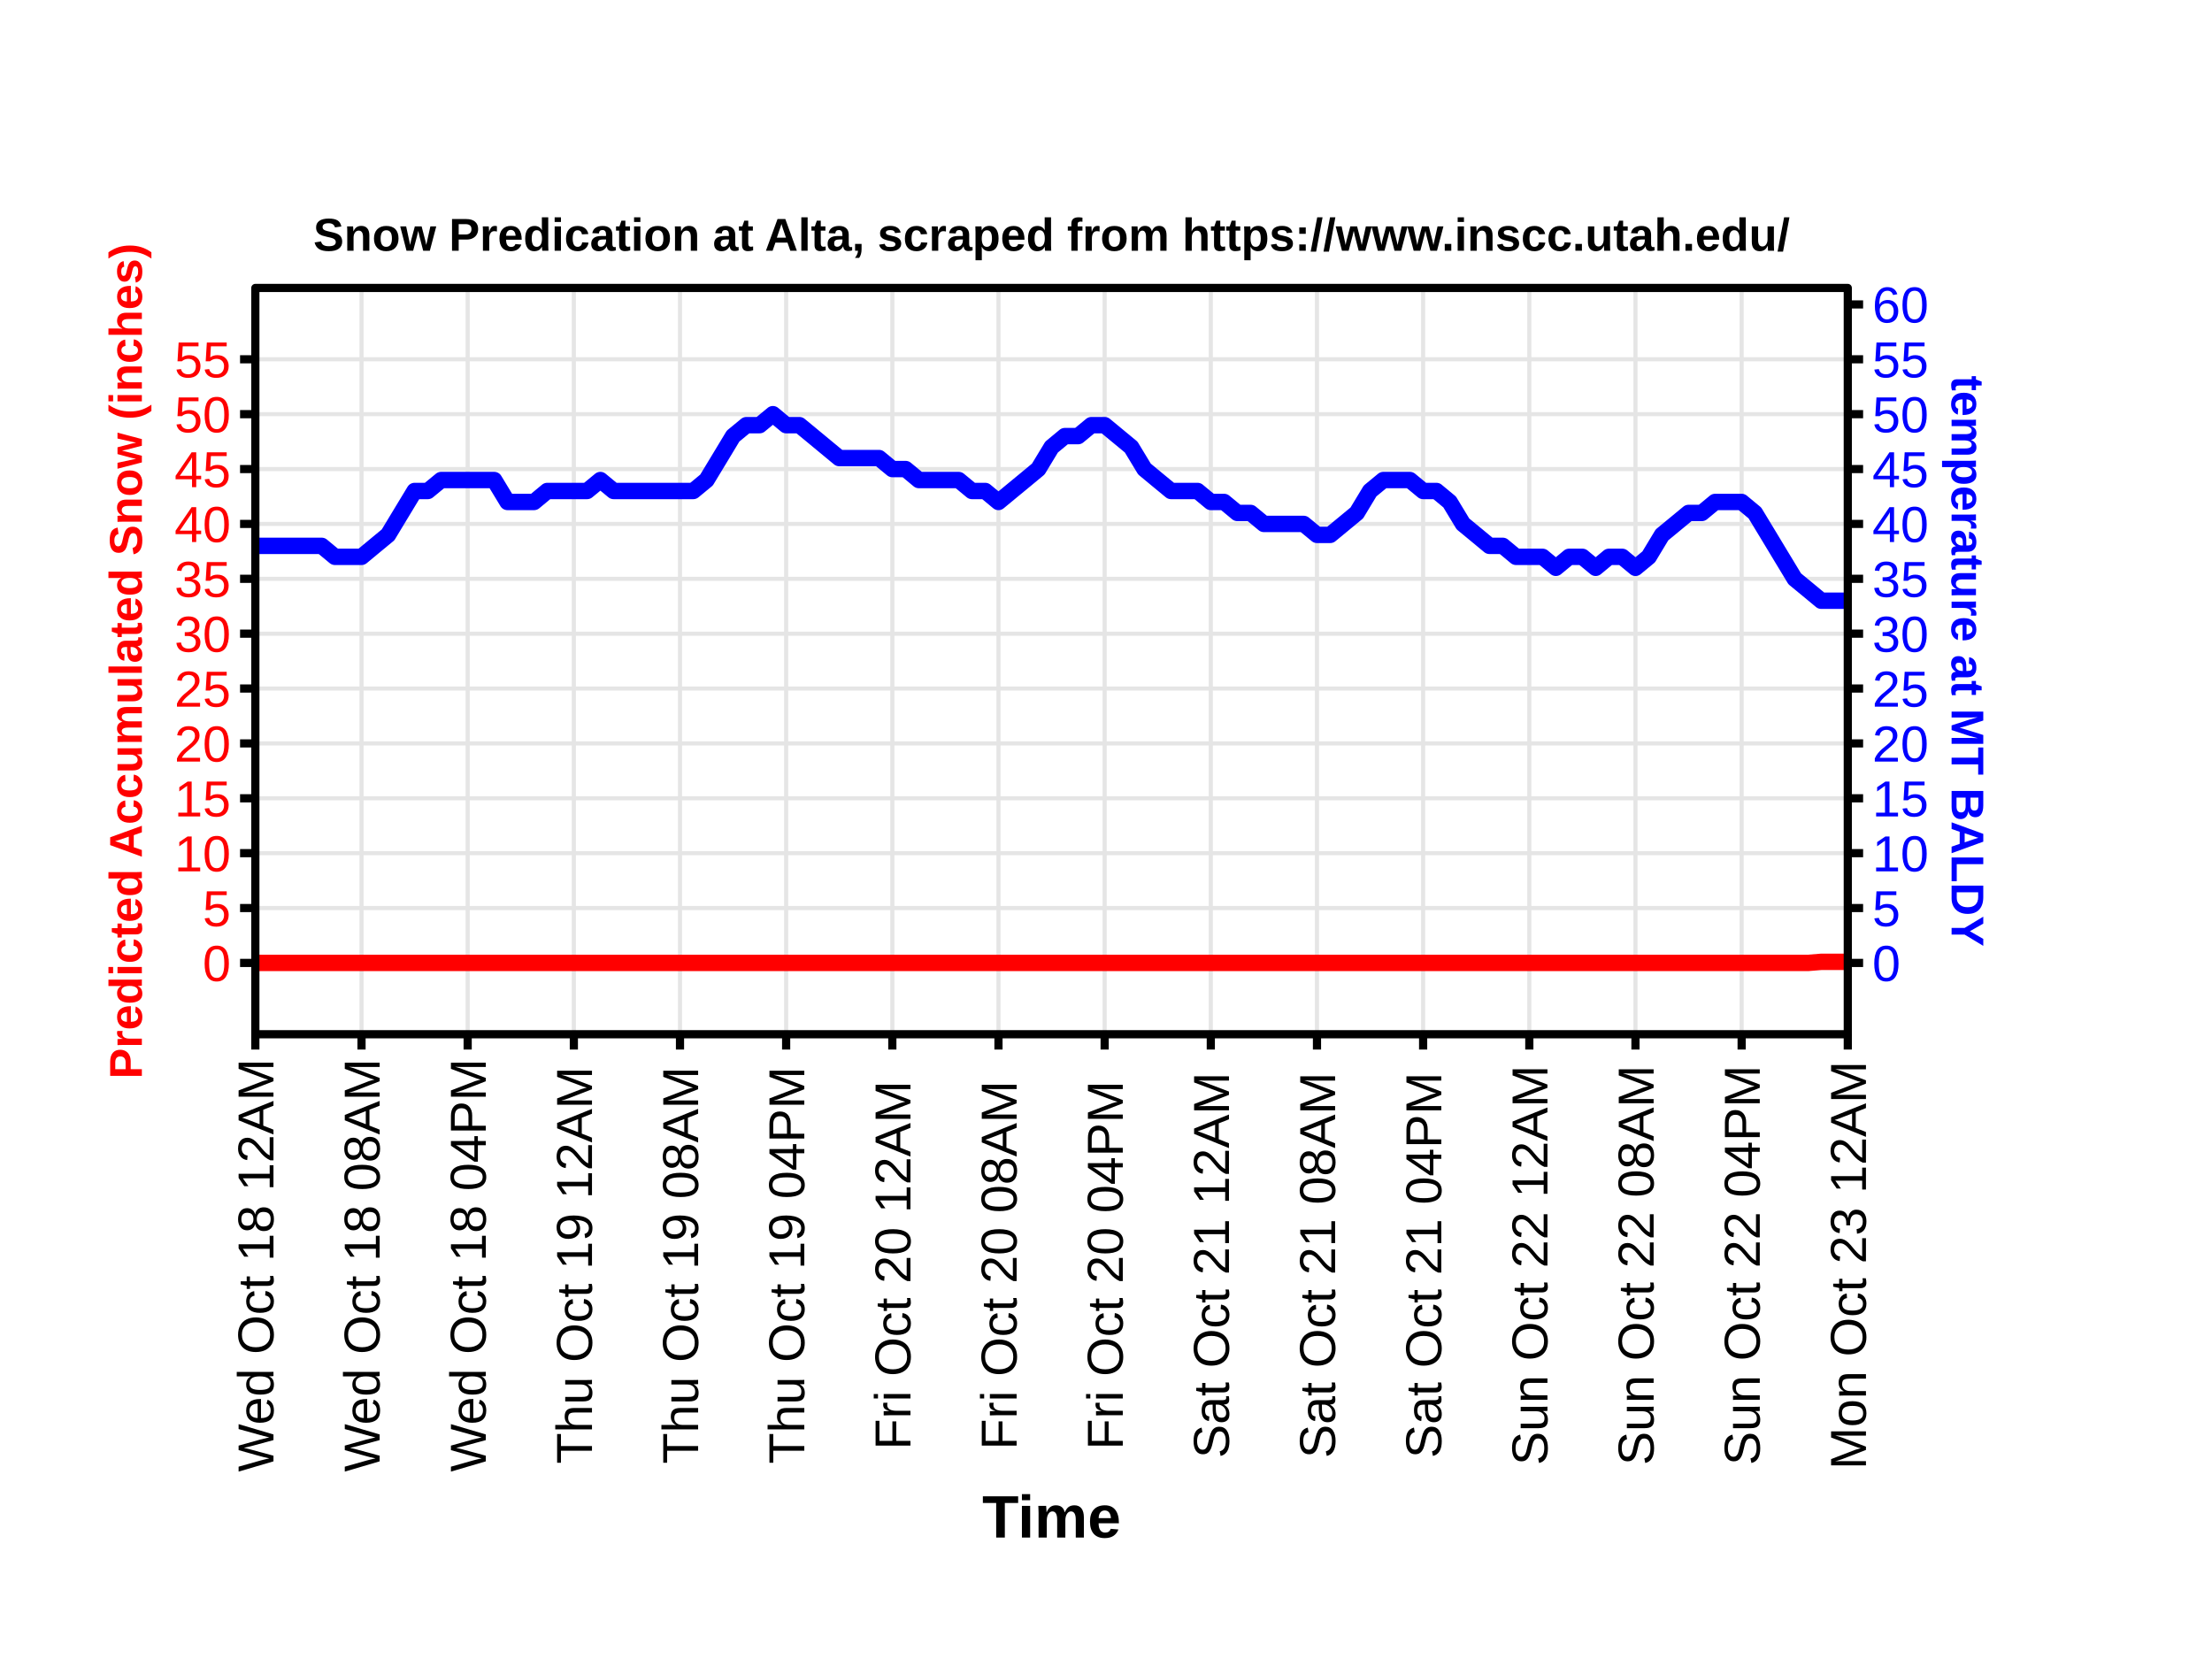
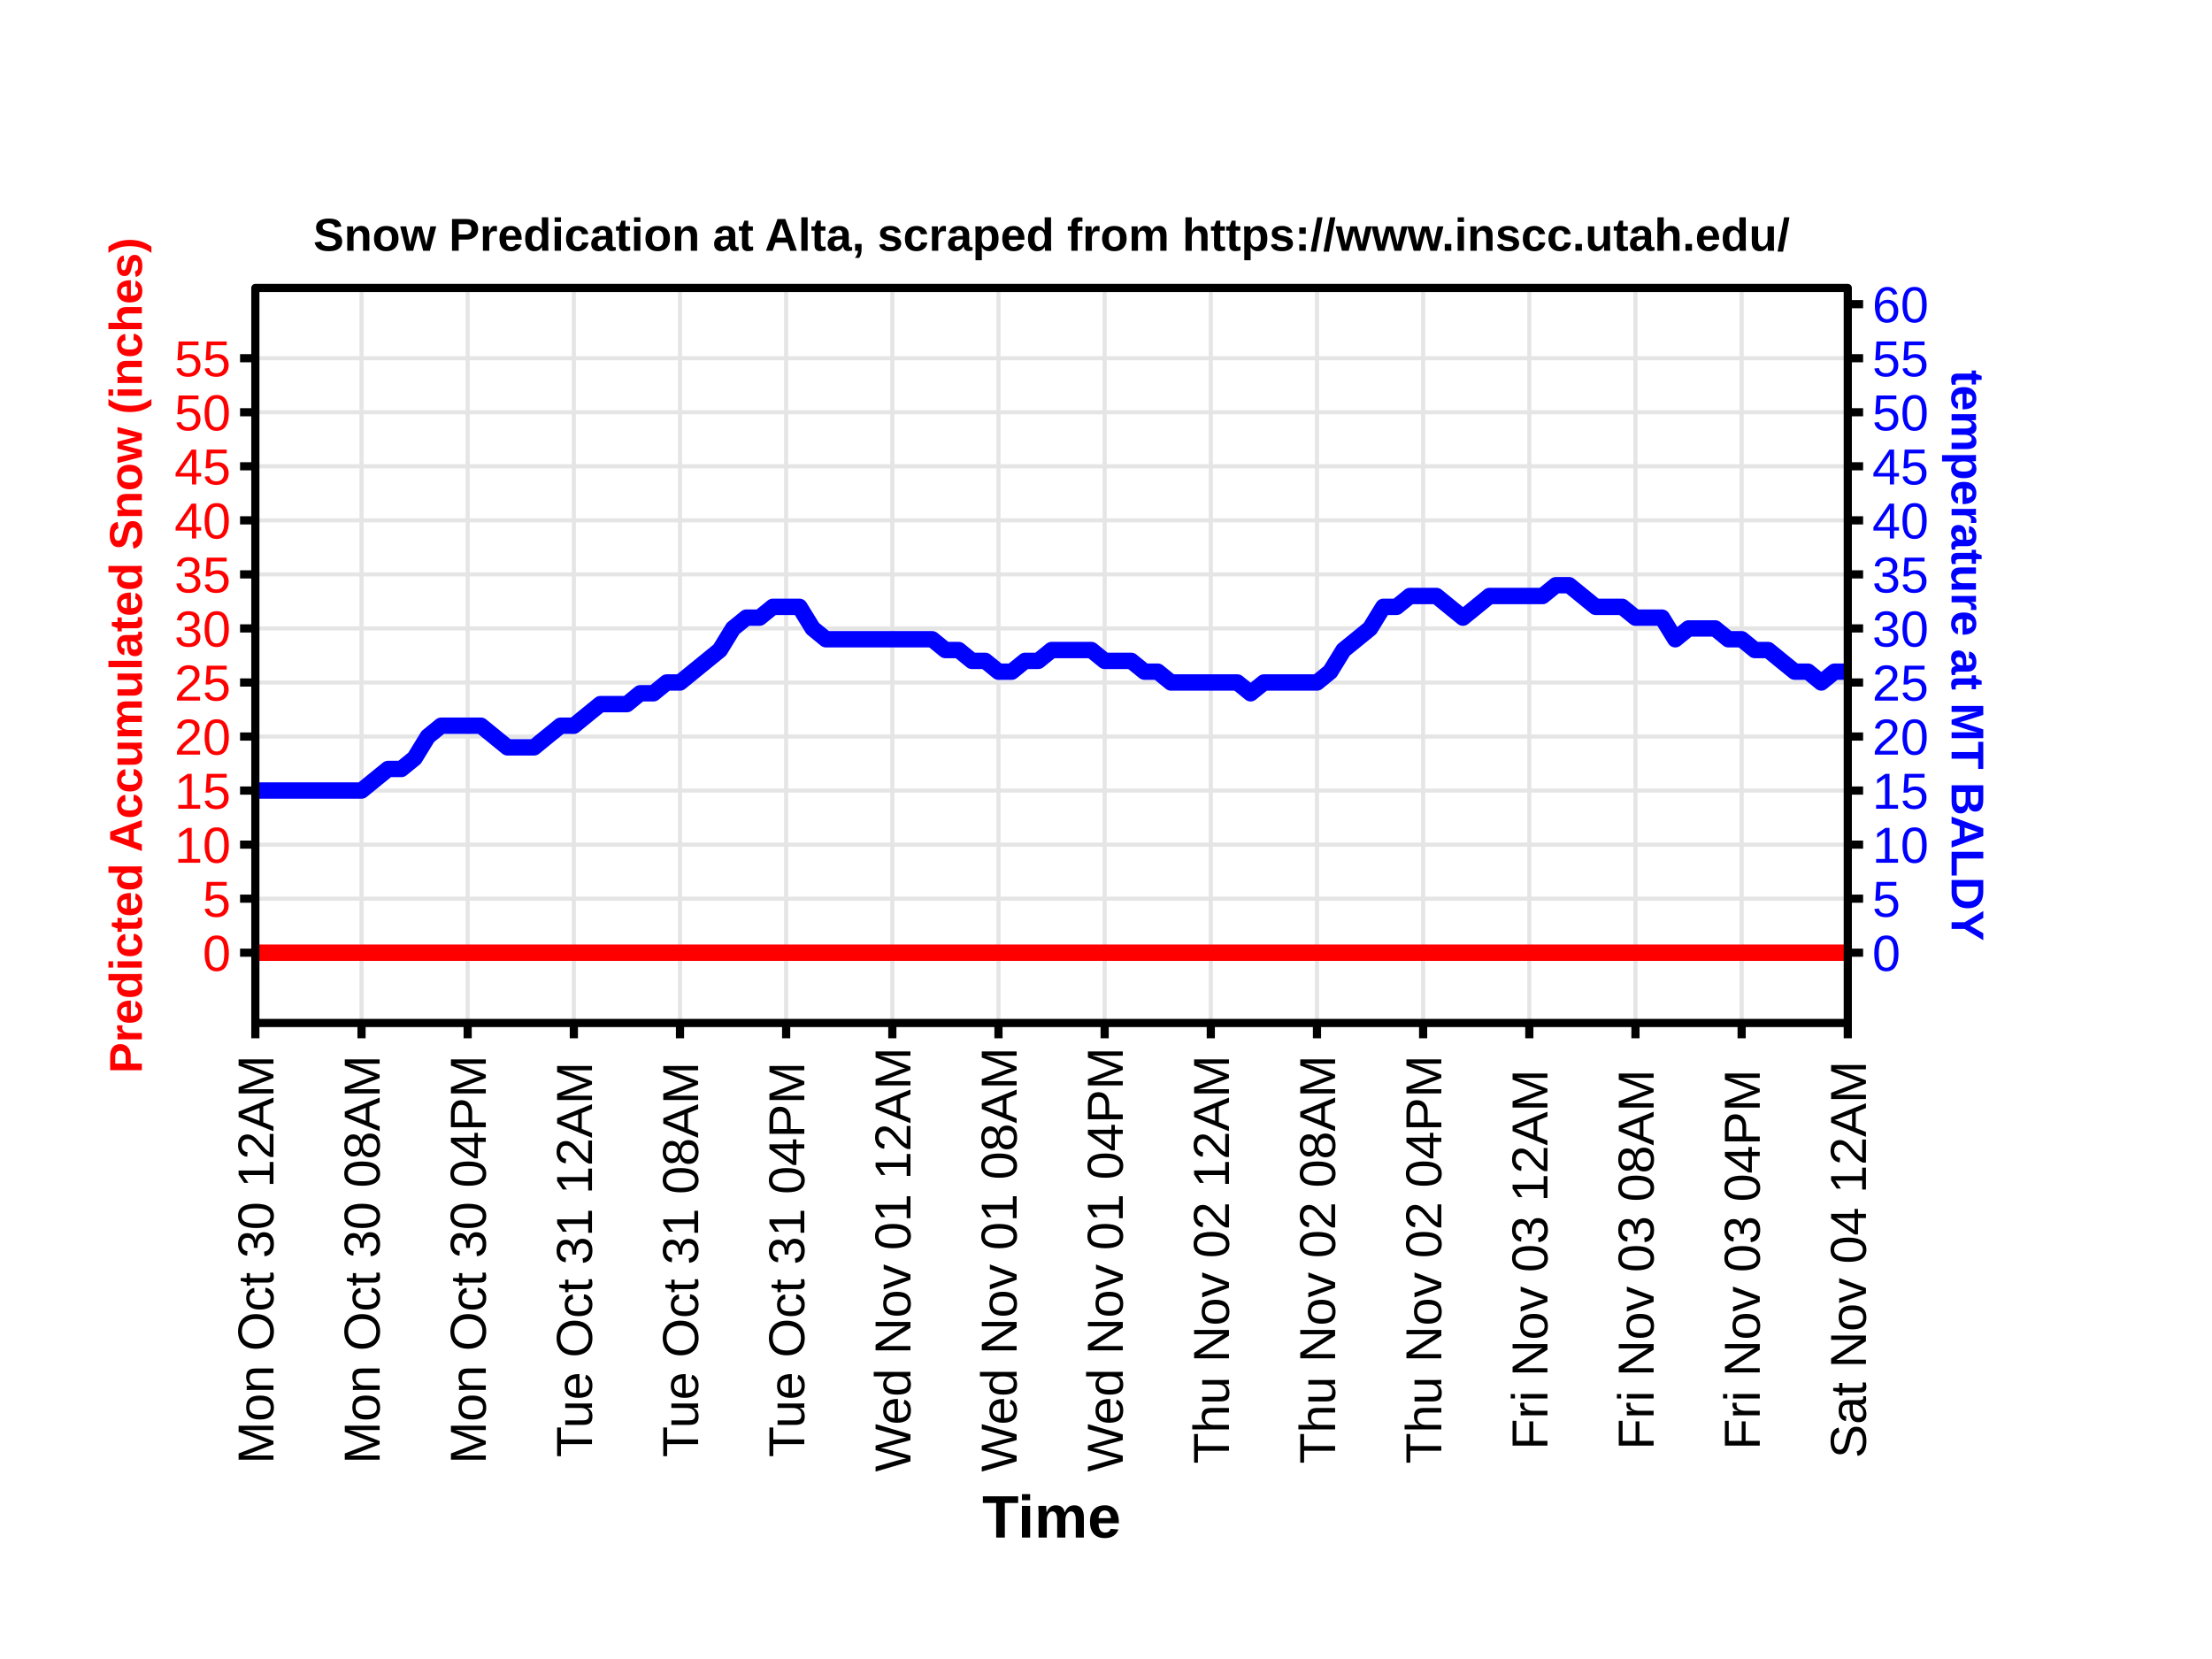
<svg xmlns="http://www.w3.org/2000/svg" class="svglite" width="576.00pt" height="432.00pt" viewBox="0 0 576.00 432.00">
  <defs>
    <style type="text/css">
    .svglite line, .svglite polyline, .svglite polygon, .svglite path, .svglite rect, .svglite circle {
      fill: none;
      stroke: #000000;
      stroke-linecap: round;
      stroke-linejoin: round;
      stroke-miterlimit: 10.00;
    }
    .svglite text {
      white-space: pre;
    }
  </style>
  </defs>
  <rect width="100%" height="100%" style="stroke: none; fill: #FFFFFF;" />
  <defs>
    <clipPath id="cpMC4wMHw1NzYuMDB8MC4wMHw0MzIuMDA=">
      <rect x="0.00" y="0.00" width="576.00" height="432.00" />
    </clipPath>
  </defs>
  <g clip-path="url(#cpMC4wMHw1NzYuMDB8MC4wMHw0MzIuMDA=)">
    <rect x="0.00" y="0.00" width="576.00" height="432.00" style="stroke-width: 1.07; stroke: none; fill: #FFFFFF;" />
-     <rect x="66.49" y="74.98" width="414.67" height="194.33" style="stroke-width: 1.07; stroke: none; fill: #FFFFFF;" />
-     <polyline points="66.49,250.74 481.16,250.74 " style="stroke-width: 1.07; stroke: #E5E5E5; stroke-linecap: butt;" />
-     <polyline points="66.49,236.45 481.16,236.45 " style="stroke-width: 1.07; stroke: #E5E5E5; stroke-linecap: butt;" />
-     <polyline points="66.49,222.16 481.16,222.16 " style="stroke-width: 1.07; stroke: #E5E5E5; stroke-linecap: butt;" />
-     <polyline points="66.49,207.87 481.16,207.87 " style="stroke-width: 1.07; stroke: #E5E5E5; stroke-linecap: butt;" />
-     <polyline points="66.49,193.58 481.16,193.58 " style="stroke-width: 1.07; stroke: #E5E5E5; stroke-linecap: butt;" />
-     <polyline points="66.49,179.29 481.16,179.29 " style="stroke-width: 1.07; stroke: #E5E5E5; stroke-linecap: butt;" />
-     <polyline points="66.49,165.01 481.16,165.01 " style="stroke-width: 1.07; stroke: #E5E5E5; stroke-linecap: butt;" />
-     <polyline points="66.49,150.72 481.16,150.72 " style="stroke-width: 1.07; stroke: #E5E5E5; stroke-linecap: butt;" />
-     <polyline points="66.49,136.43 481.16,136.43 " style="stroke-width: 1.07; stroke: #E5E5E5; stroke-linecap: butt;" />
-     <polyline points="66.49,122.14 481.16,122.14 " style="stroke-width: 1.07; stroke: #E5E5E5; stroke-linecap: butt;" />
-     <polyline points="66.49,107.85 481.16,107.85 " style="stroke-width: 1.07; stroke: #E5E5E5; stroke-linecap: butt;" />
-     <polyline points="66.49,93.56 481.16,93.56 " style="stroke-width: 1.07; stroke: #E5E5E5; stroke-linecap: butt;" />
-     <polyline points="66.49,269.32 66.49,74.98 " style="stroke-width: 1.07; stroke: #E5E5E5; stroke-linecap: butt;" />
-     <polyline points="94.14,269.32 94.14,74.98 " style="stroke-width: 1.07; stroke: #E5E5E5; stroke-linecap: butt;" />
-     <polyline points="121.78,269.32 121.78,74.98 " style="stroke-width: 1.07; stroke: #E5E5E5; stroke-linecap: butt;" />
-     <polyline points="149.43,269.32 149.43,74.98 " style="stroke-width: 1.07; stroke: #E5E5E5; stroke-linecap: butt;" />
-     <polyline points="177.07,269.32 177.07,74.98 " style="stroke-width: 1.07; stroke: #E5E5E5; stroke-linecap: butt;" />
-     <polyline points="204.71,269.32 204.71,74.98 " style="stroke-width: 1.07; stroke: #E5E5E5; stroke-linecap: butt;" />
-     <polyline points="232.36,269.32 232.36,74.98 " style="stroke-width: 1.07; stroke: #E5E5E5; stroke-linecap: butt;" />
-     <polyline points="260.00,269.32 260.00,74.98 " style="stroke-width: 1.07; stroke: #E5E5E5; stroke-linecap: butt;" />
-     <polyline points="287.65,269.32 287.65,74.98 " style="stroke-width: 1.07; stroke: #E5E5E5; stroke-linecap: butt;" />
-     <polyline points="315.29,269.32 315.29,74.98 " style="stroke-width: 1.07; stroke: #E5E5E5; stroke-linecap: butt;" />
-     <polyline points="342.94,269.32 342.94,74.98 " style="stroke-width: 1.07; stroke: #E5E5E5; stroke-linecap: butt;" />
-     <polyline points="370.58,269.32 370.58,74.98 " style="stroke-width: 1.07; stroke: #E5E5E5; stroke-linecap: butt;" />
-     <polyline points="398.23,269.32 398.23,74.98 " style="stroke-width: 1.07; stroke: #E5E5E5; stroke-linecap: butt;" />
-     <polyline points="425.87,269.32 425.87,74.98 " style="stroke-width: 1.07; stroke: #E5E5E5; stroke-linecap: butt;" />
-     <polyline points="453.52,269.32 453.52,74.98 " style="stroke-width: 1.07; stroke: #E5E5E5; stroke-linecap: butt;" />
-     <polyline points="481.16,269.32 481.16,74.98 " style="stroke-width: 1.07; stroke: #E5E5E5; stroke-linecap: butt;" />
-     <polyline points="66.49,250.74 69.95,250.74 73.40,250.74 76.86,250.74 80.31,250.74 83.77,250.74 87.22,250.74 90.68,250.74 94.14,250.74 97.59,250.74 101.05,250.74 104.50,250.74 107.96,250.74 111.41,250.74 114.87,250.74 118.32,250.74 121.78,250.74 125.24,250.74 128.69,250.74 132.15,250.74 135.60,250.74 139.06,250.74 142.51,250.74 145.97,250.74 149.43,250.74 152.88,250.74 156.34,250.74 159.79,250.74 163.25,250.74 166.70,250.74 170.16,250.74 173.61,250.74 177.07,250.74 180.53,250.74 183.98,250.74 187.44,250.74 190.89,250.74 194.35,250.74 197.80,250.74 201.26,250.74 204.71,250.74 208.17,250.74 211.63,250.74 215.08,250.74 218.54,250.74 221.99,250.74 225.45,250.74 228.90,250.74 232.36,250.74 235.82,250.74 239.27,250.74 242.73,250.74 246.18,250.74 249.64,250.74 253.09,250.74 256.55,250.74 260.00,250.74 263.46,250.74 266.92,250.74 270.37,250.74 273.83,250.74 277.28,250.74 280.74,250.74 284.19,250.74 287.65,250.74 291.10,250.74 294.56,250.74 298.02,250.74 301.47,250.74 304.93,250.74 308.38,250.74 311.84,250.74 315.29,250.74 318.75,250.74 322.21,250.74 325.66,250.74 329.12,250.74 332.57,250.74 336.03,250.74 339.48,250.74 342.94,250.74 346.39,250.74 349.85,250.74 353.31,250.74 356.76,250.74 360.22,250.74 363.67,250.74 367.13,250.74 370.58,250.74 374.04,250.74 377.49,250.74 380.95,250.74 384.41,250.74 387.86,250.74 391.32,250.74 394.77,250.74 398.23,250.74 401.68,250.74 405.14,250.74 408.60,250.74 412.05,250.74 415.51,250.74 418.96,250.74 422.42,250.74 425.87,250.74 429.33,250.74 432.78,250.74 436.24,250.74 439.70,250.74 443.15,250.74 446.61,250.74 450.06,250.74 453.52,250.74 456.97,250.74 460.43,250.74 463.88,250.74 467.34,250.74 470.80,250.74 474.25,250.46 477.71,250.46 481.16,250.46 " style="stroke-width: 4.27; stroke: #FF0000; stroke-linecap: butt;" />
-     <polyline points="66.49,142.14 69.95,142.14 73.40,142.14 76.86,142.14 80.31,142.14 83.77,142.14 87.22,145.00 90.68,145.00 94.14,145.00 97.59,142.14 101.05,139.28 104.50,133.57 107.96,127.85 111.41,127.85 114.87,125.00 118.32,125.00 121.78,125.00 125.24,125.00 128.69,125.00 132.15,130.71 135.60,130.71 139.06,130.71 142.51,127.85 145.97,127.85 149.43,127.85 152.88,127.85 156.34,125.00 159.79,127.85 163.25,127.85 166.70,127.85 170.16,127.85 173.61,127.85 177.07,127.85 180.53,127.85 183.98,125.00 187.44,119.28 190.89,113.56 194.35,110.71 197.80,110.71 201.26,107.85 204.71,110.71 208.17,110.71 211.63,113.56 215.08,116.42 218.54,119.28 221.99,119.28 225.45,119.28 228.90,119.28 232.36,122.14 235.82,122.14 239.27,125.00 242.73,125.00 246.18,125.00 249.64,125.00 253.09,127.85 256.55,127.85 260.00,130.71 263.46,127.85 266.92,125.00 270.37,122.14 273.83,116.42 277.28,113.56 280.74,113.56 284.19,110.71 287.65,110.71 291.10,113.56 294.56,116.42 298.02,122.14 301.47,125.00 304.93,127.85 308.38,127.85 311.84,127.85 315.29,130.71 318.75,130.71 322.21,133.57 325.66,133.57 329.12,136.43 332.57,136.43 336.03,136.43 339.48,136.43 342.94,139.28 346.39,139.28 349.85,136.43 353.31,133.57 356.76,127.85 360.22,125.00 363.67,125.00 367.13,125.00 370.58,127.85 374.04,127.85 377.49,130.71 380.95,136.43 384.41,139.28 387.86,142.14 391.32,142.14 394.77,145.00 398.23,145.00 401.68,145.00 405.14,147.86 408.60,145.00 412.05,145.00 415.51,147.86 418.96,145.00 422.42,145.00 425.87,147.86 429.33,145.00 432.78,139.28 436.24,136.43 439.70,133.57 443.15,133.57 446.61,130.71 450.06,130.71 453.52,130.71 456.97,133.57 460.43,139.28 463.88,145.00 467.34,150.72 470.80,153.57 474.25,156.43 477.71,156.43 481.16,156.43 " style="stroke-width: 4.27; stroke: #0000FF; stroke-linecap: butt;" />
-     <rect x="66.49" y="74.98" width="414.67" height="194.33" style="stroke-width: 2.13;" />
-     <text x="60.11" y="255.46" text-anchor="end" style="font-size: 13.20px;fill: #FF0000; font-family: &quot;Arial&quot;;" textLength="7.34px" lengthAdjust="spacingAndGlyphs">0</text>
-     <text x="60.11" y="241.18" text-anchor="end" style="font-size: 13.20px;fill: #FF0000; font-family: &quot;Arial&quot;;" textLength="7.34px" lengthAdjust="spacingAndGlyphs">5</text>
-     <text x="60.11" y="226.89" text-anchor="end" style="font-size: 13.20px;fill: #FF0000; font-family: &quot;Arial&quot;;" textLength="14.67px" lengthAdjust="spacingAndGlyphs">10</text>
-     <text x="60.11" y="212.60" text-anchor="end" style="font-size: 13.20px;fill: #FF0000; font-family: &quot;Arial&quot;;" textLength="14.67px" lengthAdjust="spacingAndGlyphs">15</text>
-     <text x="60.11" y="198.31" text-anchor="end" style="font-size: 13.20px;fill: #FF0000; font-family: &quot;Arial&quot;;" textLength="14.67px" lengthAdjust="spacingAndGlyphs">20</text>
-     <text x="60.11" y="184.02" text-anchor="end" style="font-size: 13.20px;fill: #FF0000; font-family: &quot;Arial&quot;;" textLength="14.67px" lengthAdjust="spacingAndGlyphs">25</text>
-     <text x="60.11" y="169.73" text-anchor="end" style="font-size: 13.20px;fill: #FF0000; font-family: &quot;Arial&quot;;" textLength="14.67px" lengthAdjust="spacingAndGlyphs">30</text>
-     <text x="60.11" y="155.44" text-anchor="end" style="font-size: 13.20px;fill: #FF0000; font-family: &quot;Arial&quot;;" textLength="14.67px" lengthAdjust="spacingAndGlyphs">35</text>
-     <text x="60.11" y="141.15" text-anchor="end" style="font-size: 13.20px;fill: #FF0000; font-family: &quot;Arial&quot;;" textLength="14.67px" lengthAdjust="spacingAndGlyphs">40</text>
-     <text x="60.11" y="126.86" text-anchor="end" style="font-size: 13.20px;fill: #FF0000; font-family: &quot;Arial&quot;;" textLength="14.67px" lengthAdjust="spacingAndGlyphs">45</text>
-     <text x="60.11" y="112.57" text-anchor="end" style="font-size: 13.20px;fill: #FF0000; font-family: &quot;Arial&quot;;" textLength="14.67px" lengthAdjust="spacingAndGlyphs">50</text>
-     <text x="60.11" y="98.28" text-anchor="end" style="font-size: 13.20px;fill: #FF0000; font-family: &quot;Arial&quot;;" textLength="14.67px" lengthAdjust="spacingAndGlyphs">55</text>
-     <polyline points="62.51,250.74 66.49,250.74 " style="stroke-width: 2.13; stroke-linecap: butt;" />
-     <polyline points="62.51,236.45 66.49,236.45 " style="stroke-width: 2.13; stroke-linecap: butt;" />
-     <polyline points="62.51,222.16 66.49,222.16 " style="stroke-width: 2.13; stroke-linecap: butt;" />
-     <polyline points="62.51,207.87 66.49,207.87 " style="stroke-width: 2.13; stroke-linecap: butt;" />
-     <polyline points="62.51,193.58 66.49,193.58 " style="stroke-width: 2.13; stroke-linecap: butt;" />
-     <polyline points="62.51,179.29 66.49,179.29 " style="stroke-width: 2.13; stroke-linecap: butt;" />
-     <polyline points="62.51,165.01 66.49,165.01 " style="stroke-width: 2.13; stroke-linecap: butt;" />
-     <polyline points="62.51,150.72 66.49,150.72 " style="stroke-width: 2.13; stroke-linecap: butt;" />
-     <polyline points="62.51,136.43 66.49,136.43 " style="stroke-width: 2.13; stroke-linecap: butt;" />
-     <polyline points="62.51,122.14 66.49,122.14 " style="stroke-width: 2.13; stroke-linecap: butt;" />
-     <polyline points="62.51,107.85 66.49,107.85 " style="stroke-width: 2.13; stroke-linecap: butt;" />
-     <polyline points="62.51,93.56 66.49,93.56 " style="stroke-width: 2.13; stroke-linecap: butt;" />
-     <polyline points="481.16,250.74 485.15,250.74 " style="stroke-width: 2.13; stroke-linecap: butt;" />
-     <polyline points="481.16,236.45 485.15,236.45 " style="stroke-width: 2.13; stroke-linecap: butt;" />
-     <polyline points="481.16,222.16 485.15,222.16 " style="stroke-width: 2.13; stroke-linecap: butt;" />
-     <polyline points="481.16,207.87 485.15,207.87 " style="stroke-width: 2.13; stroke-linecap: butt;" />
-     <polyline points="481.16,193.58 485.15,193.58 " style="stroke-width: 2.13; stroke-linecap: butt;" />
-     <polyline points="481.16,179.29 485.15,179.29 " style="stroke-width: 2.13; stroke-linecap: butt;" />
-     <polyline points="481.16,165.01 485.15,165.01 " style="stroke-width: 2.13; stroke-linecap: butt;" />
-     <polyline points="481.16,150.72 485.15,150.72 " style="stroke-width: 2.13; stroke-linecap: butt;" />
-     <polyline points="481.16,136.43 485.15,136.43 " style="stroke-width: 2.13; stroke-linecap: butt;" />
-     <polyline points="481.16,122.14 485.15,122.14 " style="stroke-width: 2.13; stroke-linecap: butt;" />
-     <polyline points="481.16,107.85 485.15,107.85 " style="stroke-width: 2.13; stroke-linecap: butt;" />
-     <polyline points="481.16,93.56 485.15,93.56 " style="stroke-width: 2.13; stroke-linecap: butt;" />
-     <polyline points="481.16,79.27 485.15,79.27 " style="stroke-width: 2.13; stroke-linecap: butt;" />
-     <text x="487.54" y="255.46" style="font-size: 13.20px;fill: #0000FF; font-family: &quot;Arial&quot;;" textLength="7.34px" lengthAdjust="spacingAndGlyphs">0</text>
-     <text x="487.54" y="241.18" style="font-size: 13.20px;fill: #0000FF; font-family: &quot;Arial&quot;;" textLength="7.34px" lengthAdjust="spacingAndGlyphs">5</text>
-     <text x="487.54" y="226.89" style="font-size: 13.20px;fill: #0000FF; font-family: &quot;Arial&quot;;" textLength="14.67px" lengthAdjust="spacingAndGlyphs">10</text>
-     <text x="487.54" y="212.60" style="font-size: 13.20px;fill: #0000FF; font-family: &quot;Arial&quot;;" textLength="14.67px" lengthAdjust="spacingAndGlyphs">15</text>
-     <text x="487.54" y="198.31" style="font-size: 13.20px;fill: #0000FF; font-family: &quot;Arial&quot;;" textLength="14.67px" lengthAdjust="spacingAndGlyphs">20</text>
-     <text x="487.54" y="184.02" style="font-size: 13.20px;fill: #0000FF; font-family: &quot;Arial&quot;;" textLength="14.67px" lengthAdjust="spacingAndGlyphs">25</text>
-     <text x="487.54" y="169.73" style="font-size: 13.20px;fill: #0000FF; font-family: &quot;Arial&quot;;" textLength="14.67px" lengthAdjust="spacingAndGlyphs">30</text>
-     <text x="487.54" y="155.44" style="font-size: 13.20px;fill: #0000FF; font-family: &quot;Arial&quot;;" textLength="14.67px" lengthAdjust="spacingAndGlyphs">35</text>
-     <text x="487.54" y="141.15" style="font-size: 13.20px;fill: #0000FF; font-family: &quot;Arial&quot;;" textLength="14.67px" lengthAdjust="spacingAndGlyphs">40</text>
-     <text x="487.54" y="126.86" style="font-size: 13.20px;fill: #0000FF; font-family: &quot;Arial&quot;;" textLength="14.67px" lengthAdjust="spacingAndGlyphs">45</text>
-     <text x="487.54" y="112.57" style="font-size: 13.20px;fill: #0000FF; font-family: &quot;Arial&quot;;" textLength="14.67px" lengthAdjust="spacingAndGlyphs">50</text>
-     <text x="487.54" y="98.28" style="font-size: 13.20px;fill: #0000FF; font-family: &quot;Arial&quot;;" textLength="14.67px" lengthAdjust="spacingAndGlyphs">55</text>
-     <text x="487.54" y="83.99" style="font-size: 13.20px;fill: #0000FF; font-family: &quot;Arial&quot;;" textLength="14.67px" lengthAdjust="spacingAndGlyphs">60</text>
-     <polyline points="66.49,273.30 66.49,269.32 " style="stroke-width: 2.13; stroke-linecap: butt;" />
-     <polyline points="94.14,273.30 94.14,269.32 " style="stroke-width: 2.13; stroke-linecap: butt;" />
-     <polyline points="121.78,273.30 121.78,269.32 " style="stroke-width: 2.13; stroke-linecap: butt;" />
-     <polyline points="149.43,273.30 149.43,269.32 " style="stroke-width: 2.13; stroke-linecap: butt;" />
-     <polyline points="177.07,273.30 177.07,269.32 " style="stroke-width: 2.13; stroke-linecap: butt;" />
-     <polyline points="204.71,273.30 204.71,269.32 " style="stroke-width: 2.13; stroke-linecap: butt;" />
-     <polyline points="232.36,273.30 232.36,269.32 " style="stroke-width: 2.13; stroke-linecap: butt;" />
-     <polyline points="260.00,273.30 260.00,269.32 " style="stroke-width: 2.13; stroke-linecap: butt;" />
-     <polyline points="287.65,273.30 287.65,269.32 " style="stroke-width: 2.13; stroke-linecap: butt;" />
-     <polyline points="315.29,273.30 315.29,269.32 " style="stroke-width: 2.13; stroke-linecap: butt;" />
-     <polyline points="342.94,273.30 342.94,269.32 " style="stroke-width: 2.13; stroke-linecap: butt;" />
-     <polyline points="370.58,273.30 370.58,269.32 " style="stroke-width: 2.13; stroke-linecap: butt;" />
-     <polyline points="398.23,273.30 398.23,269.32 " style="stroke-width: 2.13; stroke-linecap: butt;" />
-     <polyline points="425.87,273.30 425.87,269.32 " style="stroke-width: 2.13; stroke-linecap: butt;" />
-     <polyline points="453.52,273.30 453.52,269.32 " style="stroke-width: 2.13; stroke-linecap: butt;" />
-     <polyline points="481.16,273.30 481.16,269.32 " style="stroke-width: 2.13; stroke-linecap: butt;" />
-     <text transform="translate(71.21,329.46) rotate(-90)" text-anchor="middle" style="font-size: 13.20px; font-family: &quot;Arial&quot;;" textLength="107.53px" lengthAdjust="spacingAndGlyphs">Wed Oct 18 12AM</text>
-     <text transform="translate(98.86,329.46) rotate(-90)" text-anchor="middle" style="font-size: 13.20px; font-family: &quot;Arial&quot;;" textLength="107.53px" lengthAdjust="spacingAndGlyphs">Wed Oct 18 08AM</text>
-     <text transform="translate(126.50,329.46) rotate(-90)" text-anchor="middle" style="font-size: 13.20px; font-family: &quot;Arial&quot;;" textLength="107.53px" lengthAdjust="spacingAndGlyphs">Wed Oct 18 04PM</text>
-     <text transform="translate(154.15,329.46) rotate(-90)" text-anchor="middle" style="font-size: 13.20px; font-family: &quot;Arial&quot;;" textLength="103.38px" lengthAdjust="spacingAndGlyphs">Thu Oct 19 12AM</text>
-     <text transform="translate(181.79,329.46) rotate(-90)" text-anchor="middle" style="font-size: 13.20px; font-family: &quot;Arial&quot;;" textLength="103.38px" lengthAdjust="spacingAndGlyphs">Thu Oct 19 08AM</text>
-     <text transform="translate(209.44,329.46) rotate(-90)" text-anchor="middle" style="font-size: 13.20px; font-family: &quot;Arial&quot;;" textLength="103.38px" lengthAdjust="spacingAndGlyphs">Thu Oct 19 04PM</text>
-     <text transform="translate(237.08,329.46) rotate(-90)" text-anchor="middle" style="font-size: 13.20px; font-family: &quot;Arial&quot;;" textLength="96.03px" lengthAdjust="spacingAndGlyphs">Fri Oct 20 12AM</text>
-     <text transform="translate(264.73,329.46) rotate(-90)" text-anchor="middle" style="font-size: 13.20px; font-family: &quot;Arial&quot;;" textLength="96.03px" lengthAdjust="spacingAndGlyphs">Fri Oct 20 08AM</text>
-     <text transform="translate(292.37,329.46) rotate(-90)" text-anchor="middle" style="font-size: 13.20px; font-family: &quot;Arial&quot;;" textLength="96.03px" lengthAdjust="spacingAndGlyphs">Fri Oct 20 04PM</text>
-     <text transform="translate(320.02,329.46) rotate(-90)" text-anchor="middle" style="font-size: 13.20px; font-family: &quot;Arial&quot;;" textLength="100.45px" lengthAdjust="spacingAndGlyphs">Sat Oct 21 12AM</text>
-     <text transform="translate(347.66,329.46) rotate(-90)" text-anchor="middle" style="font-size: 13.20px; font-family: &quot;Arial&quot;;" textLength="100.45px" lengthAdjust="spacingAndGlyphs">Sat Oct 21 08AM</text>
-     <text transform="translate(375.31,329.46) rotate(-90)" text-anchor="middle" style="font-size: 13.20px; font-family: &quot;Arial&quot;;" textLength="100.45px" lengthAdjust="spacingAndGlyphs">Sat Oct 21 04PM</text>
-     <text transform="translate(402.95,329.46) rotate(-90)" text-anchor="middle" style="font-size: 13.20px; font-family: &quot;Arial&quot;;" textLength="104.12px" lengthAdjust="spacingAndGlyphs">Sun Oct 22 12AM</text>
-     <text transform="translate(430.60,329.46) rotate(-90)" text-anchor="middle" style="font-size: 13.20px; font-family: &quot;Arial&quot;;" textLength="104.12px" lengthAdjust="spacingAndGlyphs">Sun Oct 22 08AM</text>
-     <text transform="translate(458.24,329.46) rotate(-90)" text-anchor="middle" style="font-size: 13.20px; font-family: &quot;Arial&quot;;" textLength="104.12px" lengthAdjust="spacingAndGlyphs">Sun Oct 22 04PM</text>
-     <text transform="translate(485.89,329.46) rotate(-90)" text-anchor="middle" style="font-size: 13.20px; font-family: &quot;Arial&quot;;" textLength="106.31px" lengthAdjust="spacingAndGlyphs">Mon Oct 23 12AM</text>
+     <rect x="66.49" y="74.98" width="414.67" height="191.40" style="stroke-width: 1.07; stroke: none; fill: #FFFFFF;" />
+     <polyline points="66.49,248.08 481.16,248.08 " style="stroke-width: 1.07; stroke: #E5E5E5; stroke-linecap: butt;" />
+     <polyline points="66.49,234.01 481.16,234.01 " style="stroke-width: 1.07; stroke: #E5E5E5; stroke-linecap: butt;" />
+     <polyline points="66.49,219.94 481.16,219.94 " style="stroke-width: 1.07; stroke: #E5E5E5; stroke-linecap: butt;" />
+     <polyline points="66.49,205.86 481.16,205.86 " style="stroke-width: 1.07; stroke: #E5E5E5; stroke-linecap: butt;" />
+     <polyline points="66.49,191.79 481.16,191.79 " style="stroke-width: 1.07; stroke: #E5E5E5; stroke-linecap: butt;" />
+     <polyline points="66.49,177.72 481.16,177.72 " style="stroke-width: 1.07; stroke: #E5E5E5; stroke-linecap: butt;" />
+     <polyline points="66.49,163.64 481.16,163.64 " style="stroke-width: 1.07; stroke: #E5E5E5; stroke-linecap: butt;" />
+     <polyline points="66.49,149.57 481.16,149.57 " style="stroke-width: 1.07; stroke: #E5E5E5; stroke-linecap: butt;" />
+     <polyline points="66.49,135.50 481.16,135.50 " style="stroke-width: 1.07; stroke: #E5E5E5; stroke-linecap: butt;" />
+     <polyline points="66.49,121.42 481.16,121.42 " style="stroke-width: 1.07; stroke: #E5E5E5; stroke-linecap: butt;" />
+     <polyline points="66.49,107.35 481.16,107.35 " style="stroke-width: 1.07; stroke: #E5E5E5; stroke-linecap: butt;" />
+     <polyline points="66.49,93.28 481.16,93.28 " style="stroke-width: 1.07; stroke: #E5E5E5; stroke-linecap: butt;" />
+     <polyline points="66.49,266.38 66.49,74.98 " style="stroke-width: 1.07; stroke: #E5E5E5; stroke-linecap: butt;" />
+     <polyline points="94.14,266.38 94.14,74.98 " style="stroke-width: 1.07; stroke: #E5E5E5; stroke-linecap: butt;" />
+     <polyline points="121.78,266.38 121.78,74.98 " style="stroke-width: 1.07; stroke: #E5E5E5; stroke-linecap: butt;" />
+     <polyline points="149.43,266.38 149.43,74.98 " style="stroke-width: 1.07; stroke: #E5E5E5; stroke-linecap: butt;" />
+     <polyline points="177.07,266.38 177.07,74.98 " style="stroke-width: 1.07; stroke: #E5E5E5; stroke-linecap: butt;" />
+     <polyline points="204.71,266.38 204.71,74.98 " style="stroke-width: 1.07; stroke: #E5E5E5; stroke-linecap: butt;" />
+     <polyline points="232.36,266.38 232.36,74.98 " style="stroke-width: 1.07; stroke: #E5E5E5; stroke-linecap: butt;" />
+     <polyline points="260.00,266.38 260.00,74.98 " style="stroke-width: 1.07; stroke: #E5E5E5; stroke-linecap: butt;" />
+     <polyline points="287.65,266.38 287.65,74.98 " style="stroke-width: 1.07; stroke: #E5E5E5; stroke-linecap: butt;" />
+     <polyline points="315.29,266.38 315.29,74.98 " style="stroke-width: 1.07; stroke: #E5E5E5; stroke-linecap: butt;" />
+     <polyline points="342.94,266.38 342.94,74.98 " style="stroke-width: 1.07; stroke: #E5E5E5; stroke-linecap: butt;" />
+     <polyline points="370.58,266.38 370.58,74.98 " style="stroke-width: 1.07; stroke: #E5E5E5; stroke-linecap: butt;" />
+     <polyline points="398.23,266.38 398.23,74.98 " style="stroke-width: 1.07; stroke: #E5E5E5; stroke-linecap: butt;" />
+     <polyline points="425.87,266.38 425.87,74.98 " style="stroke-width: 1.07; stroke: #E5E5E5; stroke-linecap: butt;" />
+     <polyline points="453.52,266.38 453.52,74.98 " style="stroke-width: 1.07; stroke: #E5E5E5; stroke-linecap: butt;" />
+     <polyline points="481.16,266.38 481.16,74.98 " style="stroke-width: 1.07; stroke: #E5E5E5; stroke-linecap: butt;" />
+     <polyline points="66.49,248.08 69.95,248.08 73.40,248.08 76.86,248.08 80.31,248.08 83.77,248.08 87.22,248.08 90.68,248.08 94.14,248.08 97.59,248.08 101.05,248.08 104.50,248.08 107.96,248.08 111.41,248.08 114.87,248.08 118.32,248.08 121.78,248.08 125.24,248.08 128.69,248.08 132.15,248.08 135.60,248.08 139.06,248.08 142.51,248.08 145.97,248.08 149.43,248.08 152.88,248.08 156.34,248.08 159.79,248.08 163.25,248.08 166.70,248.08 170.16,248.08 173.61,248.08 177.07,248.08 180.53,248.08 183.98,248.08 187.44,248.08 190.89,248.08 194.35,248.08 197.80,248.08 201.26,248.08 204.71,248.08 208.17,248.08 211.63,248.08 215.08,248.08 218.54,248.08 221.99,248.08 225.45,248.08 228.90,248.08 232.36,248.08 235.82,248.08 239.27,248.08 242.73,248.08 246.18,248.08 249.64,248.08 253.09,248.08 256.55,248.08 260.00,248.08 263.46,248.08 266.92,248.08 270.37,248.08 273.83,248.08 277.28,248.08 280.74,248.08 284.19,248.08 287.65,248.08 291.10,248.08 294.56,248.08 298.02,248.08 301.47,248.08 304.93,248.08 308.38,248.08 311.84,248.08 315.29,248.08 318.75,248.08 322.21,248.08 325.66,248.08 329.12,248.08 332.57,248.08 336.03,248.08 339.48,248.08 342.94,248.08 346.39,248.08 349.85,248.08 353.31,248.08 356.76,248.08 360.22,248.08 363.67,248.08 367.13,248.08 370.58,248.08 374.04,248.08 377.49,248.08 380.95,248.08 384.41,248.08 387.86,248.08 391.32,248.08 394.77,248.08 398.23,248.08 401.68,248.08 405.14,248.08 408.60,248.08 412.05,248.08 415.51,248.08 418.96,248.08 422.42,248.08 425.87,248.08 429.33,248.08 432.78,248.08 436.24,248.08 439.70,248.08 443.15,248.08 446.61,248.08 450.06,248.08 453.52,248.08 456.97,248.08 460.43,248.08 463.88,248.08 467.34,248.08 470.80,248.08 474.25,248.08 477.71,248.08 481.16,248.08 " style="stroke-width: 4.27; stroke: #FF0000; stroke-linecap: butt;" />
+     <polyline points="66.49,205.86 69.95,205.86 73.40,205.86 76.86,205.86 80.31,205.86 83.77,205.86 87.22,205.86 90.68,205.86 94.14,205.86 97.59,203.05 101.05,200.24 104.50,200.24 107.96,197.42 111.41,191.79 114.87,188.98 118.32,188.98 121.78,188.98 125.24,188.98 128.69,191.79 132.15,194.61 135.60,194.61 139.06,194.61 142.51,191.79 145.97,188.98 149.43,188.98 152.88,186.16 156.34,183.35 159.79,183.35 163.25,183.35 166.70,180.53 170.16,180.53 173.61,177.72 177.07,177.72 180.53,174.90 183.98,172.09 187.44,169.27 190.89,163.64 194.35,160.83 197.80,160.83 201.26,158.02 204.71,158.02 208.17,158.02 211.63,163.64 215.08,166.46 218.54,166.46 221.99,166.46 225.45,166.46 228.90,166.46 232.36,166.46 235.82,166.46 239.27,166.46 242.73,166.46 246.18,169.27 249.64,169.27 253.09,172.09 256.55,172.09 260.00,174.90 263.46,174.90 266.92,172.09 270.37,172.09 273.83,169.27 277.28,169.27 280.74,169.27 284.19,169.27 287.65,172.09 291.10,172.09 294.56,172.09 298.02,174.90 301.47,174.90 304.93,177.72 308.38,177.72 311.84,177.72 315.29,177.72 318.75,177.72 322.21,177.72 325.66,180.53 329.12,177.72 332.57,177.72 336.03,177.72 339.48,177.72 342.94,177.72 346.39,174.90 349.85,169.27 353.31,166.46 356.76,163.64 360.22,158.02 363.67,158.02 367.13,155.20 370.58,155.20 374.04,155.20 377.49,158.02 380.95,160.83 384.41,158.02 387.86,155.20 391.32,155.20 394.77,155.20 398.23,155.20 401.68,155.20 405.14,152.39 408.60,152.39 412.05,155.20 415.51,158.02 418.96,158.02 422.42,158.02 425.87,160.83 429.33,160.83 432.78,160.83 436.24,166.46 439.70,163.64 443.15,163.64 446.61,163.64 450.06,166.46 453.52,166.46 456.97,169.27 460.43,169.27 463.88,172.09 467.34,174.90 470.80,174.90 474.25,177.72 477.71,174.90 481.16,174.90 " style="stroke-width: 4.27; stroke: #0000FF; stroke-linecap: butt;" />
+     <rect x="66.49" y="74.98" width="414.67" height="191.40" style="stroke-width: 2.13;" />
+     <text x="60.11" y="252.81" text-anchor="end" style="font-size: 13.20px;fill: #FF0000; font-family: &quot;Arial&quot;;" textLength="7.34px" lengthAdjust="spacingAndGlyphs">0</text>
+     <text x="60.11" y="238.73" text-anchor="end" style="font-size: 13.20px;fill: #FF0000; font-family: &quot;Arial&quot;;" textLength="7.34px" lengthAdjust="spacingAndGlyphs">5</text>
+     <text x="60.11" y="224.66" text-anchor="end" style="font-size: 13.20px;fill: #FF0000; font-family: &quot;Arial&quot;;" textLength="14.67px" lengthAdjust="spacingAndGlyphs">10</text>
+     <text x="60.11" y="210.59" text-anchor="end" style="font-size: 13.20px;fill: #FF0000; font-family: &quot;Arial&quot;;" textLength="14.67px" lengthAdjust="spacingAndGlyphs">15</text>
+     <text x="60.11" y="196.51" text-anchor="end" style="font-size: 13.20px;fill: #FF0000; font-family: &quot;Arial&quot;;" textLength="14.67px" lengthAdjust="spacingAndGlyphs">20</text>
+     <text x="60.11" y="182.44" text-anchor="end" style="font-size: 13.20px;fill: #FF0000; font-family: &quot;Arial&quot;;" textLength="14.67px" lengthAdjust="spacingAndGlyphs">25</text>
+     <text x="60.11" y="168.37" text-anchor="end" style="font-size: 13.20px;fill: #FF0000; font-family: &quot;Arial&quot;;" textLength="14.67px" lengthAdjust="spacingAndGlyphs">30</text>
+     <text x="60.11" y="154.29" text-anchor="end" style="font-size: 13.20px;fill: #FF0000; font-family: &quot;Arial&quot;;" textLength="14.67px" lengthAdjust="spacingAndGlyphs">35</text>
+     <text x="60.11" y="140.22" text-anchor="end" style="font-size: 13.20px;fill: #FF0000; font-family: &quot;Arial&quot;;" textLength="14.67px" lengthAdjust="spacingAndGlyphs">40</text>
+     <text x="60.11" y="126.15" text-anchor="end" style="font-size: 13.20px;fill: #FF0000; font-family: &quot;Arial&quot;;" textLength="14.67px" lengthAdjust="spacingAndGlyphs">45</text>
+     <text x="60.11" y="112.07" text-anchor="end" style="font-size: 13.20px;fill: #FF0000; font-family: &quot;Arial&quot;;" textLength="14.67px" lengthAdjust="spacingAndGlyphs">50</text>
+     <text x="60.11" y="98.00" text-anchor="end" style="font-size: 13.20px;fill: #FF0000; font-family: &quot;Arial&quot;;" textLength="14.67px" lengthAdjust="spacingAndGlyphs">55</text>
+     <polyline points="62.51,248.08 66.49,248.08 " style="stroke-width: 2.13; stroke-linecap: butt;" />
+     <polyline points="62.51,234.01 66.49,234.01 " style="stroke-width: 2.13; stroke-linecap: butt;" />
+     <polyline points="62.51,219.94 66.49,219.94 " style="stroke-width: 2.13; stroke-linecap: butt;" />
+     <polyline points="62.51,205.86 66.49,205.86 " style="stroke-width: 2.13; stroke-linecap: butt;" />
+     <polyline points="62.51,191.79 66.49,191.79 " style="stroke-width: 2.13; stroke-linecap: butt;" />
+     <polyline points="62.51,177.72 66.49,177.72 " style="stroke-width: 2.13; stroke-linecap: butt;" />
+     <polyline points="62.51,163.64 66.49,163.64 " style="stroke-width: 2.13; stroke-linecap: butt;" />
+     <polyline points="62.51,149.57 66.49,149.57 " style="stroke-width: 2.13; stroke-linecap: butt;" />
+     <polyline points="62.51,135.50 66.49,135.50 " style="stroke-width: 2.13; stroke-linecap: butt;" />
+     <polyline points="62.51,121.42 66.49,121.42 " style="stroke-width: 2.13; stroke-linecap: butt;" />
+     <polyline points="62.51,107.35 66.49,107.35 " style="stroke-width: 2.13; stroke-linecap: butt;" />
+     <polyline points="62.51,93.28 66.49,93.28 " style="stroke-width: 2.13; stroke-linecap: butt;" />
+     <polyline points="481.16,248.08 485.15,248.08 " style="stroke-width: 2.13; stroke-linecap: butt;" />
+     <polyline points="481.16,234.01 485.15,234.01 " style="stroke-width: 2.13; stroke-linecap: butt;" />
+     <polyline points="481.16,219.94 485.15,219.94 " style="stroke-width: 2.13; stroke-linecap: butt;" />
+     <polyline points="481.16,205.86 485.15,205.86 " style="stroke-width: 2.13; stroke-linecap: butt;" />
+     <polyline points="481.16,191.79 485.15,191.79 " style="stroke-width: 2.13; stroke-linecap: butt;" />
+     <polyline points="481.16,177.72 485.15,177.72 " style="stroke-width: 2.13; stroke-linecap: butt;" />
+     <polyline points="481.16,163.64 485.15,163.64 " style="stroke-width: 2.13; stroke-linecap: butt;" />
+     <polyline points="481.16,149.57 485.15,149.57 " style="stroke-width: 2.13; stroke-linecap: butt;" />
+     <polyline points="481.16,135.50 485.15,135.50 " style="stroke-width: 2.13; stroke-linecap: butt;" />
+     <polyline points="481.16,121.42 485.15,121.42 " style="stroke-width: 2.13; stroke-linecap: butt;" />
+     <polyline points="481.16,107.35 485.15,107.35 " style="stroke-width: 2.13; stroke-linecap: butt;" />
+     <polyline points="481.16,93.28 485.15,93.28 " style="stroke-width: 2.13; stroke-linecap: butt;" />
+     <polyline points="481.16,79.20 485.15,79.20 " style="stroke-width: 2.13; stroke-linecap: butt;" />
+     <text x="487.54" y="252.81" style="font-size: 13.20px;fill: #0000FF; font-family: &quot;Arial&quot;;" textLength="7.34px" lengthAdjust="spacingAndGlyphs">0</text>
+     <text x="487.54" y="238.73" style="font-size: 13.20px;fill: #0000FF; font-family: &quot;Arial&quot;;" textLength="7.34px" lengthAdjust="spacingAndGlyphs">5</text>
+     <text x="487.54" y="224.66" style="font-size: 13.20px;fill: #0000FF; font-family: &quot;Arial&quot;;" textLength="14.67px" lengthAdjust="spacingAndGlyphs">10</text>
+     <text x="487.54" y="210.59" style="font-size: 13.20px;fill: #0000FF; font-family: &quot;Arial&quot;;" textLength="14.67px" lengthAdjust="spacingAndGlyphs">15</text>
+     <text x="487.54" y="196.51" style="font-size: 13.20px;fill: #0000FF; font-family: &quot;Arial&quot;;" textLength="14.67px" lengthAdjust="spacingAndGlyphs">20</text>
+     <text x="487.54" y="182.44" style="font-size: 13.20px;fill: #0000FF; font-family: &quot;Arial&quot;;" textLength="14.67px" lengthAdjust="spacingAndGlyphs">25</text>
+     <text x="487.54" y="168.37" style="font-size: 13.20px;fill: #0000FF; font-family: &quot;Arial&quot;;" textLength="14.67px" lengthAdjust="spacingAndGlyphs">30</text>
+     <text x="487.54" y="154.29" style="font-size: 13.20px;fill: #0000FF; font-family: &quot;Arial&quot;;" textLength="14.67px" lengthAdjust="spacingAndGlyphs">35</text>
+     <text x="487.54" y="140.22" style="font-size: 13.20px;fill: #0000FF; font-family: &quot;Arial&quot;;" textLength="14.67px" lengthAdjust="spacingAndGlyphs">40</text>
+     <text x="487.54" y="126.15" style="font-size: 13.20px;fill: #0000FF; font-family: &quot;Arial&quot;;" textLength="14.67px" lengthAdjust="spacingAndGlyphs">45</text>
+     <text x="487.54" y="112.07" style="font-size: 13.20px;fill: #0000FF; font-family: &quot;Arial&quot;;" textLength="14.67px" lengthAdjust="spacingAndGlyphs">50</text>
+     <text x="487.54" y="98.00" style="font-size: 13.20px;fill: #0000FF; font-family: &quot;Arial&quot;;" textLength="14.67px" lengthAdjust="spacingAndGlyphs">55</text>
+     <text x="487.54" y="83.93" style="font-size: 13.20px;fill: #0000FF; font-family: &quot;Arial&quot;;" textLength="14.67px" lengthAdjust="spacingAndGlyphs">60</text>
+     <polyline points="66.49,270.36 66.49,266.38 " style="stroke-width: 2.13; stroke-linecap: butt;" />
+     <polyline points="94.14,270.36 94.14,266.38 " style="stroke-width: 2.13; stroke-linecap: butt;" />
+     <polyline points="121.78,270.36 121.78,266.38 " style="stroke-width: 2.13; stroke-linecap: butt;" />
+     <polyline points="149.43,270.36 149.43,266.38 " style="stroke-width: 2.13; stroke-linecap: butt;" />
+     <polyline points="177.07,270.36 177.07,266.38 " style="stroke-width: 2.13; stroke-linecap: butt;" />
+     <polyline points="204.71,270.36 204.71,266.38 " style="stroke-width: 2.13; stroke-linecap: butt;" />
+     <polyline points="232.36,270.36 232.36,266.38 " style="stroke-width: 2.13; stroke-linecap: butt;" />
+     <polyline points="260.00,270.36 260.00,266.38 " style="stroke-width: 2.13; stroke-linecap: butt;" />
+     <polyline points="287.65,270.36 287.65,266.38 " style="stroke-width: 2.13; stroke-linecap: butt;" />
+     <polyline points="315.29,270.36 315.29,266.38 " style="stroke-width: 2.13; stroke-linecap: butt;" />
+     <polyline points="342.94,270.36 342.94,266.38 " style="stroke-width: 2.13; stroke-linecap: butt;" />
+     <polyline points="370.58,270.36 370.58,266.38 " style="stroke-width: 2.13; stroke-linecap: butt;" />
+     <polyline points="398.23,270.36 398.23,266.38 " style="stroke-width: 2.13; stroke-linecap: butt;" />
+     <polyline points="425.87,270.36 425.87,266.38 " style="stroke-width: 2.13; stroke-linecap: butt;" />
+     <polyline points="453.52,270.36 453.52,266.38 " style="stroke-width: 2.13; stroke-linecap: butt;" />
+     <polyline points="481.16,270.36 481.16,266.38 " style="stroke-width: 2.13; stroke-linecap: butt;" />
+     <text transform="translate(71.21,327.99) rotate(-90)" text-anchor="middle" style="font-size: 13.20px; font-family: &quot;Arial&quot;;" textLength="106.31px" lengthAdjust="spacingAndGlyphs">Mon Oct 30 12AM</text>
+     <text transform="translate(98.86,327.99) rotate(-90)" text-anchor="middle" style="font-size: 13.20px; font-family: &quot;Arial&quot;;" textLength="106.31px" lengthAdjust="spacingAndGlyphs">Mon Oct 30 08AM</text>
+     <text transform="translate(126.50,327.99) rotate(-90)" text-anchor="middle" style="font-size: 13.20px; font-family: &quot;Arial&quot;;" textLength="106.31px" lengthAdjust="spacingAndGlyphs">Mon Oct 30 04PM</text>
+     <text transform="translate(154.15,327.99) rotate(-90)" text-anchor="middle" style="font-size: 13.20px; font-family: &quot;Arial&quot;;" textLength="102.89px" lengthAdjust="spacingAndGlyphs">Tue Oct 31 12AM</text>
+     <text transform="translate(181.79,327.99) rotate(-90)" text-anchor="middle" style="font-size: 13.20px; font-family: &quot;Arial&quot;;" textLength="102.89px" lengthAdjust="spacingAndGlyphs">Tue Oct 31 08AM</text>
+     <text transform="translate(209.44,327.99) rotate(-90)" text-anchor="middle" style="font-size: 13.20px; font-family: &quot;Arial&quot;;" textLength="102.89px" lengthAdjust="spacingAndGlyphs">Tue Oct 31 04PM</text>
+     <text transform="translate(237.08,327.99) rotate(-90)" text-anchor="middle" style="font-size: 13.20px; font-family: &quot;Arial&quot;;" textLength="110.47px" lengthAdjust="spacingAndGlyphs">Wed Nov 01 12AM</text>
+     <text transform="translate(264.73,327.99) rotate(-90)" text-anchor="middle" style="font-size: 13.20px; font-family: &quot;Arial&quot;;" textLength="110.47px" lengthAdjust="spacingAndGlyphs">Wed Nov 01 08AM</text>
+     <text transform="translate(292.37,327.99) rotate(-90)" text-anchor="middle" style="font-size: 13.20px; font-family: &quot;Arial&quot;;" textLength="110.47px" lengthAdjust="spacingAndGlyphs">Wed Nov 01 04PM</text>
+     <text transform="translate(320.02,327.99) rotate(-90)" text-anchor="middle" style="font-size: 13.20px; font-family: &quot;Arial&quot;;" textLength="106.32px" lengthAdjust="spacingAndGlyphs">Thu Nov 02 12AM</text>
+     <text transform="translate(347.66,327.99) rotate(-90)" text-anchor="middle" style="font-size: 13.20px; font-family: &quot;Arial&quot;;" textLength="106.32px" lengthAdjust="spacingAndGlyphs">Thu Nov 02 08AM</text>
+     <text transform="translate(375.31,327.99) rotate(-90)" text-anchor="middle" style="font-size: 13.20px; font-family: &quot;Arial&quot;;" textLength="106.32px" lengthAdjust="spacingAndGlyphs">Thu Nov 02 04PM</text>
+     <text transform="translate(402.95,327.99) rotate(-90)" text-anchor="middle" style="font-size: 13.20px; font-family: &quot;Arial&quot;;" textLength="98.96px" lengthAdjust="spacingAndGlyphs">Fri Nov 03 12AM</text>
+     <text transform="translate(430.60,327.99) rotate(-90)" text-anchor="middle" style="font-size: 13.20px; font-family: &quot;Arial&quot;;" textLength="98.96px" lengthAdjust="spacingAndGlyphs">Fri Nov 03 08AM</text>
+     <text transform="translate(458.24,327.99) rotate(-90)" text-anchor="middle" style="font-size: 13.20px; font-family: &quot;Arial&quot;;" textLength="98.96px" lengthAdjust="spacingAndGlyphs">Fri Nov 03 04PM</text>
+     <text transform="translate(485.89,327.99) rotate(-90)" text-anchor="middle" style="font-size: 13.20px; font-family: &quot;Arial&quot;;" textLength="103.38px" lengthAdjust="spacingAndGlyphs">Sat Nov 04 12AM</text>
    <text x="273.83" y="400.37" text-anchor="middle" style="font-size: 15.60px; font-weight: bold; font-family: &quot;Arial&quot;;" textLength="36.12px" lengthAdjust="spacingAndGlyphs">Time</text>
-     <text transform="translate(36.94,172.15) rotate(-90)" text-anchor="middle" style="font-size: 12.00px; font-weight: bold;fill: #FF0000; font-family: &quot;Arial&quot;;" textLength="217.61px" lengthAdjust="spacingAndGlyphs">Predicted Accumulated Snow (inches)</text>
-     <text transform="translate(508.19,172.15) rotate(90)" text-anchor="middle" style="font-size: 12.00px; font-weight: bold;fill: #0000FF; font-family: &quot;Arial&quot;;" textLength="148.71px" lengthAdjust="spacingAndGlyphs">temperature at MT BALDY</text>
+     <text transform="translate(36.94,170.68) rotate(-90)" text-anchor="middle" style="font-size: 12.00px; font-weight: bold;fill: #FF0000; font-family: &quot;Arial&quot;;" textLength="217.61px" lengthAdjust="spacingAndGlyphs">Predicted Accumulated Snow (inches)</text>
+     <text transform="translate(508.19,170.68) rotate(90)" text-anchor="middle" style="font-size: 12.00px; font-weight: bold;fill: #0000FF; font-family: &quot;Arial&quot;;" textLength="148.71px" lengthAdjust="spacingAndGlyphs">temperature at MT BALDY</text>
    <text x="273.83" y="65.29" text-anchor="middle" style="font-size: 12.00px; font-weight: bold; font-family: &quot;Arial&quot;;" textLength="384.53px" lengthAdjust="spacingAndGlyphs">Snow Predication at Alta, scraped from https://www.inscc.utah.edu/</text>
  </g>
</svg>
